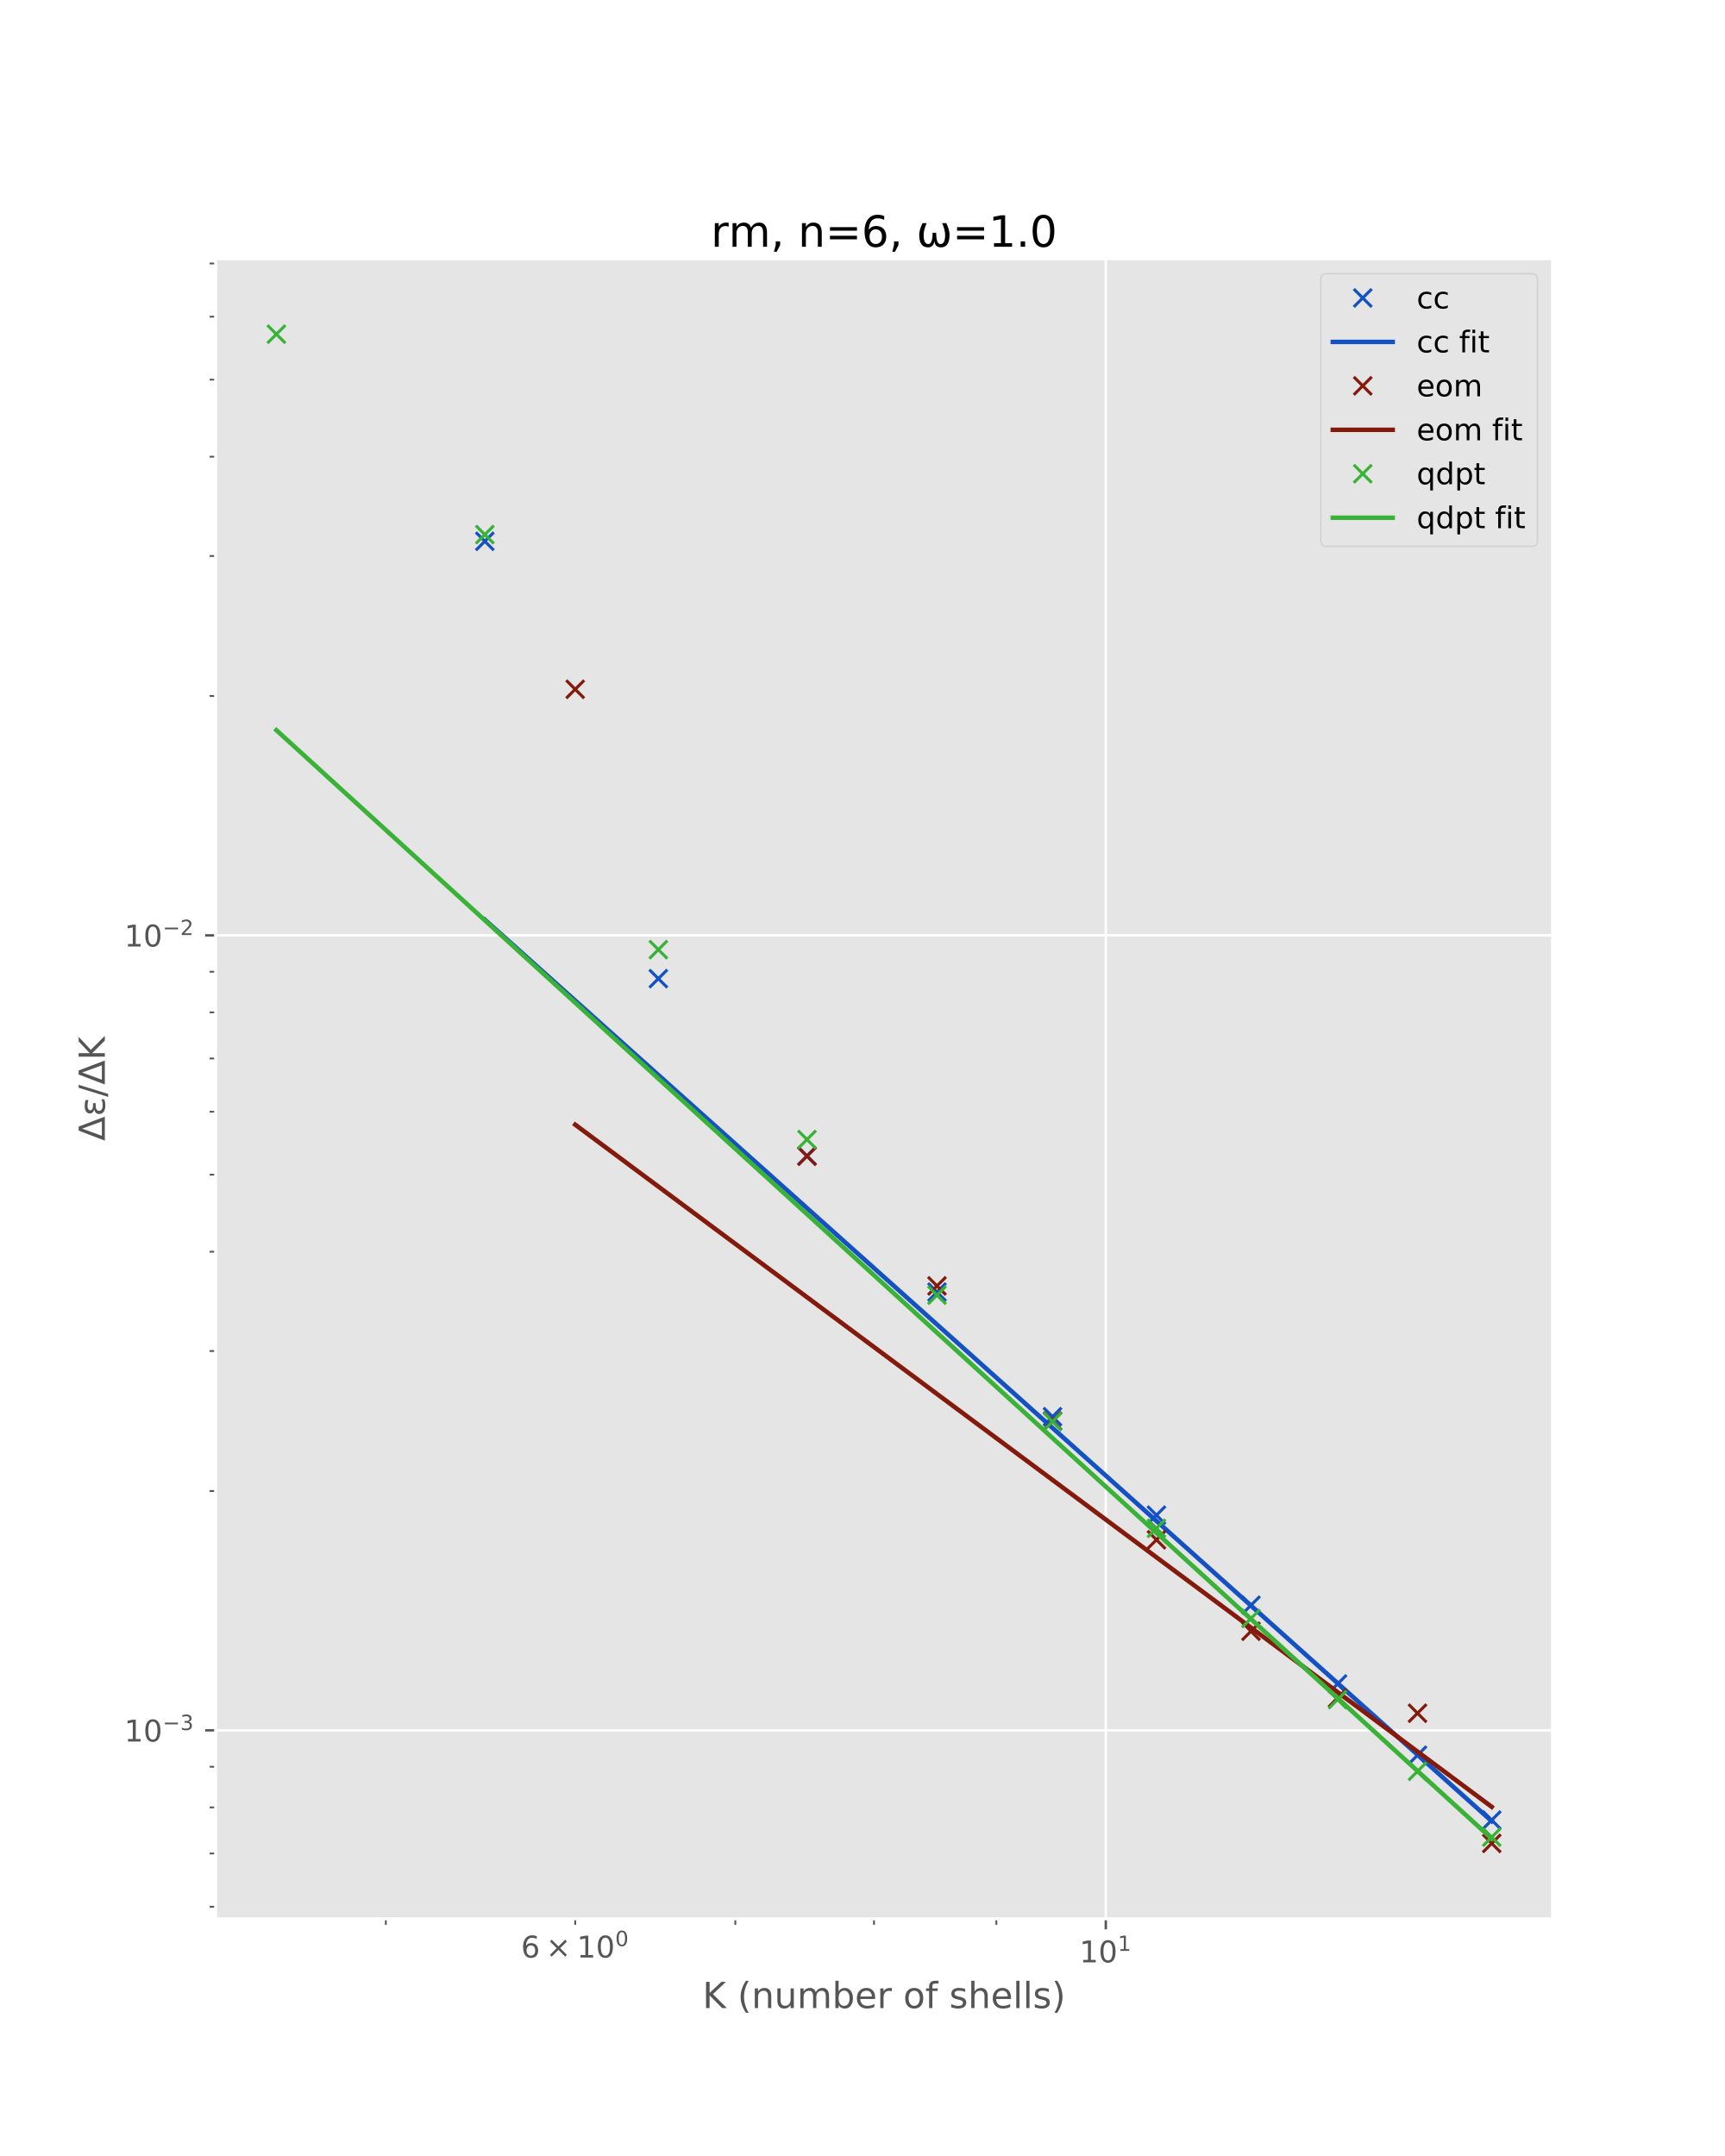
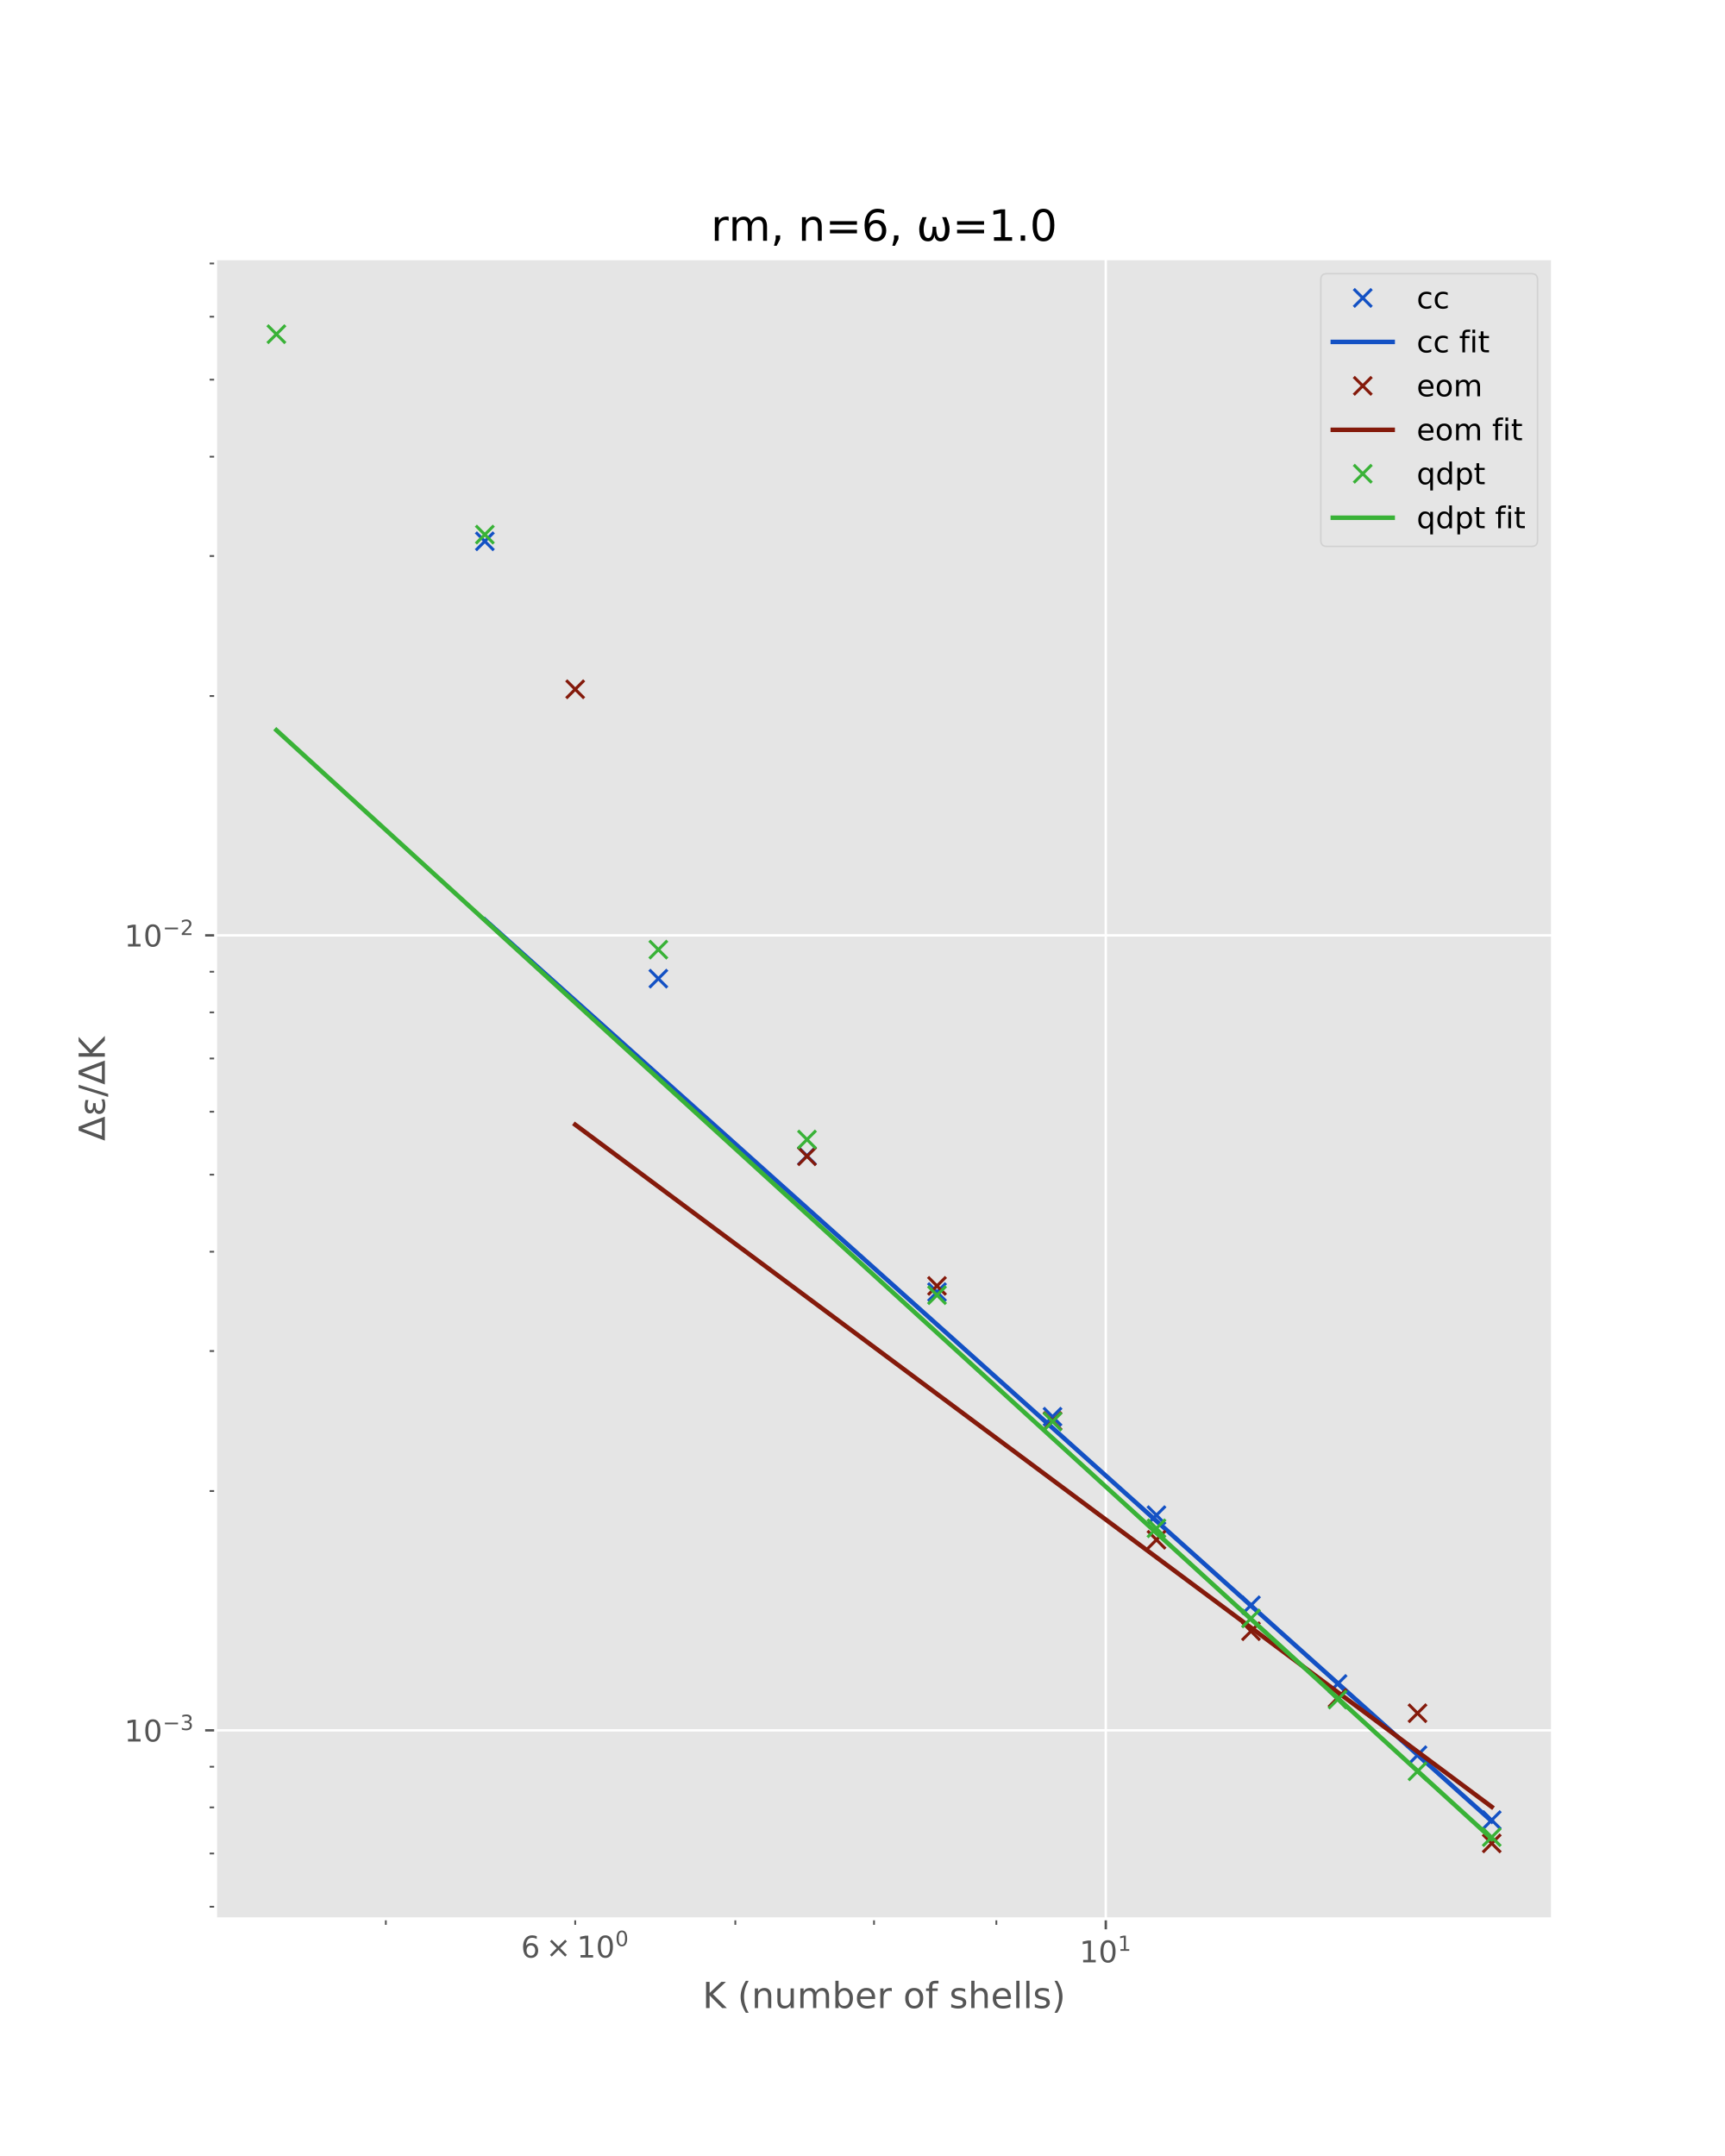
<svg xmlns="http://www.w3.org/2000/svg" xmlns:xlink="http://www.w3.org/1999/xlink" height="720pt" version="1.1" viewBox="0 0 576 720" width="576pt">
  <defs>
    <style type="text/css">
*{stroke-linecap:butt;stroke-linejoin:round;}
  </style>
  </defs>
  <g id="figure_1">
    <g id="patch_1">
      <path d="M 0 720  L 576 720  L 576 0  L 0 0  z " style="fill:#ffffff;" />
    </g>
    <g id="axes_1">
      <g id="patch_2">
        <path d="M 72 640.8  L 518.4 640.8  L 518.4 86.4  L 72 86.4  z " style="fill:#e5e5e5;" />
      </g>
      <g id="matplotlib.axis_1">
        <g id="xtick_1">
          <g id="line2d_1">
            <path clip-path="url(#pd8a5ce5524)" d="M 369.239 640.8  L 369.239 86.4  " style="fill:none;stroke:#ffffff;stroke-linecap:square;stroke-width:0.8;" />
          </g>
          <g id="line2d_2">
            <defs>
              <path d="M 0 0  L 0 3.5  " id="me62bcd8525" style="stroke:#555555;stroke-width:0.8;" />
            </defs>
            <g>
              <use style="fill:#555555;stroke:#555555;stroke-width:0.8;" x="369.239" xlink:href="#me62bcd8525" y="640.8" />
            </g>
          </g>
          <g id="text_1">
            <defs>
              <path d="M 12.406 8.297  L 28.516 8.297  L 28.516 63.922  L 10.984 60.406  L 10.984 69.391  L 28.422 72.906  L 38.281 72.906  L 38.281 8.297  L 54.391 8.297  L 54.391 0  L 12.406 0  z " id="DejaVuSans-31" />
              <path d="M 31.781 66.406  Q 24.172 66.406 20.328 58.906  Q 16.5 51.422 16.5 36.375  Q 16.5 21.391 20.328 13.891  Q 24.172 6.391 31.781 6.391  Q 39.453 6.391 43.281 13.891  Q 47.125 21.391 47.125 36.375  Q 47.125 51.422 43.281 58.906  Q 39.453 66.406 31.781 66.406  M 31.781 74.219  Q 44.047 74.219 50.516 64.516  Q 56.984 54.828 56.984 36.375  Q 56.984 17.969 50.516 8.266  Q 44.047 -1.422 31.781 -1.422  Q 19.531 -1.422 13.062 8.266  Q 6.594 17.969 6.594 36.375  Q 6.594 54.828 13.062 64.516  Q 19.531 74.219 31.781 74.219  " id="DejaVuSans-30" />
            </defs>
            <g style="fill:#555555;" transform="translate(360.4389 655.3984)scale(0.1 -0.1)">
              <use transform="translate(0 0.684375)" xlink:href="#DejaVuSans-31" />
              <use transform="translate(63.62305 0.684375)" xlink:href="#DejaVuSans-30" />
              <use transform="translate(128.2031 38.96563)scale(0.7)" xlink:href="#DejaVuSans-31" />
            </g>
          </g>
        </g>
        <g id="xtick_2">
          <g id="line2d_3">
            <defs>
              <path d="M 0 0  L 0 2  " id="m0e513c5755" style="stroke:#555555;stroke-width:0.6;" />
            </defs>
            <g>
              <use style="fill:#555555;stroke:#555555;stroke-width:0.6;" x="128.833" xlink:href="#m0e513c5755" y="640.8" />
            </g>
          </g>
        </g>
        <g id="xtick_3">
          <g id="line2d_4">
            <g>
              <use style="fill:#555555;stroke:#555555;stroke-width:0.6;" x="192.068" xlink:href="#m0e513c5755" y="640.8" />
            </g>
          </g>
          <g id="text_2">
            <defs>
              <path d="M 33.016 40.375  Q 26.375 40.375 22.484 35.828  Q 18.609 31.297 18.609 23.391  Q 18.609 15.531 22.484 10.953  Q 26.375 6.391 33.016 6.391  Q 39.656 6.391 43.531 10.953  Q 47.406 15.531 47.406 23.391  Q 47.406 31.297 43.531 35.828  Q 39.656 40.375 33.016 40.375  M 52.594 71.297  L 52.594 62.312  Q 48.875 64.062 45.094 64.984  Q 41.312 65.922 37.594 65.922  Q 27.828 65.922 22.672 59.328  Q 17.531 52.734 16.797 39.406  Q 19.672 43.656 24.016 45.922  Q 28.375 48.188 33.594 48.188  Q 44.578 48.188 50.953 41.516  Q 57.328 34.859 57.328 23.391  Q 57.328 12.156 50.688 5.359  Q 44.047 -1.422 33.016 -1.422  Q 20.359 -1.422 13.672 8.266  Q 6.984 17.969 6.984 36.375  Q 6.984 53.656 15.188 63.938  Q 23.391 74.219 37.203 74.219  Q 40.922 74.219 44.703 73.484  Q 48.484 72.75 52.594 71.297  " id="DejaVuSans-36" />
              <path d="M 70.125 53.719  L 47.797 31.297  L 70.125 8.984  L 64.312 3.078  L 41.891 25.484  L 19.484 3.078  L 13.719 8.984  L 35.984 31.297  L 13.719 53.719  L 19.484 59.625  L 41.891 37.203  L 64.312 59.625  z " id="DejaVuSans-d7" />
            </defs>
            <g style="fill:#555555;" transform="translate(173.9683 653.7984)scale(0.1 -0.1)">
              <use transform="translate(0 0.765625)" xlink:href="#DejaVuSans-36" />
              <use transform="translate(83.10547 0.765625)" xlink:href="#DejaVuSans-d7" />
              <use transform="translate(186.377 0.765625)" xlink:href="#DejaVuSans-31" />
              <use transform="translate(250 0.765625)" xlink:href="#DejaVuSans-30" />
              <use transform="translate(314.5801 39.04688)scale(0.7)" xlink:href="#DejaVuSans-30" />
            </g>
          </g>
        </g>
        <g id="xtick_4">
          <g id="line2d_5">
            <g>
              <use style="fill:#555555;stroke:#555555;stroke-width:0.6;" x="245.533" xlink:href="#m0e513c5755" y="640.8" />
            </g>
          </g>
        </g>
        <g id="xtick_5">
          <g id="line2d_6">
            <g>
              <use style="fill:#555555;stroke:#555555;stroke-width:0.6;" x="291.846" xlink:href="#m0e513c5755" y="640.8" />
            </g>
          </g>
        </g>
        <g id="xtick_6">
          <g id="line2d_7">
            <g>
              <use style="fill:#555555;stroke:#555555;stroke-width:0.6;" x="332.697" xlink:href="#m0e513c5755" y="640.8" />
            </g>
          </g>
        </g>
        <g id="text_3">
          <defs>
            <path d="M 9.812 72.906  L 19.672 72.906  L 19.672 42.094  L 52.391 72.906  L 65.094 72.906  L 28.906 38.922  L 67.672 0  L 54.688 0  L 19.672 35.109  L 19.672 0  L 9.812 0  z " id="DejaVuSans-4b" />
            <path id="DejaVuSans-20" />
            <path d="M 31 75.875  Q 24.469 64.656 21.281 53.656  Q 18.109 42.672 18.109 31.391  Q 18.109 20.125 21.312 9.062  Q 24.516 -2 31 -13.188  L 23.188 -13.188  Q 15.875 -1.703 12.234 9.375  Q 8.594 20.453 8.594 31.391  Q 8.594 42.281 12.203 53.312  Q 15.828 64.359 23.188 75.875  z " id="DejaVuSans-28" />
            <path d="M 54.891 33.016  L 54.891 0  L 45.906 0  L 45.906 32.719  Q 45.906 40.484 42.875 44.328  Q 39.844 48.188 33.797 48.188  Q 26.516 48.188 22.312 43.547  Q 18.109 38.922 18.109 30.906  L 18.109 0  L 9.078 0  L 9.078 54.688  L 18.109 54.688  L 18.109 46.188  Q 21.344 51.125 25.703 53.562  Q 30.078 56 35.797 56  Q 45.219 56 50.047 50.172  Q 54.891 44.344 54.891 33.016  " id="DejaVuSans-6e" />
            <path d="M 8.5 21.578  L 8.5 54.688  L 17.484 54.688  L 17.484 21.922  Q 17.484 14.156 20.5 10.266  Q 23.531 6.391 29.594 6.391  Q 36.859 6.391 41.078 11.031  Q 45.312 15.672 45.312 23.688  L 45.312 54.688  L 54.297 54.688  L 54.297 0  L 45.312 0  L 45.312 8.406  Q 42.047 3.422 37.719 1  Q 33.406 -1.422 27.688 -1.422  Q 18.266 -1.422 13.375 4.438  Q 8.5 10.297 8.5 21.578  M 31.109 56  z " id="DejaVuSans-75" />
            <path d="M 52 44.188  Q 55.375 50.25 60.062 53.125  Q 64.75 56 71.094 56  Q 79.641 56 84.281 50.016  Q 88.922 44.047 88.922 33.016  L 88.922 0  L 79.891 0  L 79.891 32.719  Q 79.891 40.578 77.094 44.375  Q 74.312 48.188 68.609 48.188  Q 61.625 48.188 57.562 43.547  Q 53.516 38.922 53.516 30.906  L 53.516 0  L 44.484 0  L 44.484 32.719  Q 44.484 40.625 41.703 44.406  Q 38.922 48.188 33.109 48.188  Q 26.219 48.188 22.156 43.531  Q 18.109 38.875 18.109 30.906  L 18.109 0  L 9.078 0  L 9.078 54.688  L 18.109 54.688  L 18.109 46.188  Q 21.188 51.219 25.484 53.609  Q 29.781 56 35.688 56  Q 41.656 56 45.828 52.969  Q 50 49.953 52 44.188  " id="DejaVuSans-6d" />
            <path d="M 48.688 27.297  Q 48.688 37.203 44.609 42.844  Q 40.531 48.484 33.406 48.484  Q 26.266 48.484 22.188 42.844  Q 18.109 37.203 18.109 27.297  Q 18.109 17.391 22.188 11.75  Q 26.266 6.109 33.406 6.109  Q 40.531 6.109 44.609 11.75  Q 48.688 17.391 48.688 27.297  M 18.109 46.391  Q 20.953 51.266 25.266 53.625  Q 29.594 56 35.594 56  Q 45.562 56 51.781 48.094  Q 58.016 40.188 58.016 27.297  Q 58.016 14.406 51.781 6.484  Q 45.562 -1.422 35.594 -1.422  Q 29.594 -1.422 25.266 0.953  Q 20.953 3.328 18.109 8.203  L 18.109 0  L 9.078 0  L 9.078 75.984  L 18.109 75.984  z " id="DejaVuSans-62" />
            <path d="M 56.203 29.594  L 56.203 25.203  L 14.891 25.203  Q 15.484 15.922 20.484 11.062  Q 25.484 6.203 34.422 6.203  Q 39.594 6.203 44.453 7.469  Q 49.312 8.734 54.109 11.281  L 54.109 2.781  Q 49.266 0.734 44.188 -0.344  Q 39.109 -1.422 33.891 -1.422  Q 20.797 -1.422 13.156 6.188  Q 5.516 13.812 5.516 26.812  Q 5.516 40.234 12.766 48.109  Q 20.016 56 32.328 56  Q 43.359 56 49.781 48.891  Q 56.203 41.797 56.203 29.594  M 47.219 32.234  Q 47.125 39.594 43.094 43.984  Q 39.062 48.391 32.422 48.391  Q 24.906 48.391 20.391 44.141  Q 15.875 39.891 15.188 32.172  z " id="DejaVuSans-65" />
            <path d="M 41.109 46.297  Q 39.594 47.172 37.812 47.578  Q 36.031 48 33.891 48  Q 26.266 48 22.188 43.047  Q 18.109 38.094 18.109 28.812  L 18.109 0  L 9.078 0  L 9.078 54.688  L 18.109 54.688  L 18.109 46.188  Q 20.953 51.172 25.484 53.578  Q 30.031 56 36.531 56  Q 37.453 56 38.578 55.875  Q 39.703 55.766 41.062 55.516  z " id="DejaVuSans-72" />
            <path d="M 30.609 48.391  Q 23.391 48.391 19.188 42.75  Q 14.984 37.109 14.984 27.297  Q 14.984 17.484 19.156 11.844  Q 23.344 6.203 30.609 6.203  Q 37.797 6.203 41.984 11.859  Q 46.188 17.531 46.188 27.297  Q 46.188 37.016 41.984 42.703  Q 37.797 48.391 30.609 48.391  M 30.609 56  Q 42.328 56 49.016 48.375  Q 55.719 40.766 55.719 27.297  Q 55.719 13.875 49.016 6.219  Q 42.328 -1.422 30.609 -1.422  Q 18.844 -1.422 12.172 6.219  Q 5.516 13.875 5.516 27.297  Q 5.516 40.766 12.172 48.375  Q 18.844 56 30.609 56  " id="DejaVuSans-6f" />
            <path d="M 37.109 75.984  L 37.109 68.5  L 28.516 68.5  Q 23.688 68.5 21.797 66.547  Q 19.922 64.594 19.922 59.516  L 19.922 54.688  L 34.719 54.688  L 34.719 47.703  L 19.922 47.703  L 19.922 0  L 10.891 0  L 10.891 47.703  L 2.297 47.703  L 2.297 54.688  L 10.891 54.688  L 10.891 58.5  Q 10.891 67.625 15.141 71.797  Q 19.391 75.984 28.609 75.984  z " id="DejaVuSans-66" />
            <path d="M 44.281 53.078  L 44.281 44.578  Q 40.484 46.531 36.375 47.5  Q 32.281 48.484 27.875 48.484  Q 21.188 48.484 17.844 46.438  Q 14.5 44.391 14.5 40.281  Q 14.5 37.156 16.891 35.375  Q 19.281 33.594 26.516 31.984  L 29.594 31.297  Q 39.156 29.25 43.188 25.516  Q 47.219 21.781 47.219 15.094  Q 47.219 7.469 41.188 3.016  Q 35.156 -1.422 24.609 -1.422  Q 20.219 -1.422 15.453 -0.562  Q 10.688 0.297 5.422 2  L 5.422 11.281  Q 10.406 8.688 15.234 7.391  Q 20.062 6.109 24.812 6.109  Q 31.156 6.109 34.562 8.281  Q 37.984 10.453 37.984 14.406  Q 37.984 18.062 35.516 20.016  Q 33.062 21.969 24.703 23.781  L 21.578 24.516  Q 13.234 26.266 9.516 29.906  Q 5.812 33.547 5.812 39.891  Q 5.812 47.609 11.281 51.797  Q 16.75 56 26.812 56  Q 31.781 56 36.172 55.266  Q 40.578 54.547 44.281 53.078  " id="DejaVuSans-73" />
            <path d="M 54.891 33.016  L 54.891 0  L 45.906 0  L 45.906 32.719  Q 45.906 40.484 42.875 44.328  Q 39.844 48.188 33.797 48.188  Q 26.516 48.188 22.312 43.547  Q 18.109 38.922 18.109 30.906  L 18.109 0  L 9.078 0  L 9.078 75.984  L 18.109 75.984  L 18.109 46.188  Q 21.344 51.125 25.703 53.562  Q 30.078 56 35.797 56  Q 45.219 56 50.047 50.172  Q 54.891 44.344 54.891 33.016  " id="DejaVuSans-68" />
            <path d="M 9.422 75.984  L 18.406 75.984  L 18.406 0  L 9.422 0  z " id="DejaVuSans-6c" />
            <path d="M 8.016 75.875  L 15.828 75.875  Q 23.141 64.359 26.781 53.312  Q 30.422 42.281 30.422 31.391  Q 30.422 20.453 26.781 9.375  Q 23.141 -1.703 15.828 -13.188  L 8.016 -13.188  Q 14.5 -2 17.703 9.062  Q 20.906 20.125 20.906 31.391  Q 20.906 42.672 17.703 53.656  Q 14.5 64.656 8.016 75.875  " id="DejaVuSans-29" />
          </defs>
          <g style="fill:#555555;" transform="translate(234.5831 670.5963)scale(0.12 -0.12)">
            <use xlink:href="#DejaVuSans-4b" />
            <use x="65.576" xlink:href="#DejaVuSans-20" />
            <use x="97.363" xlink:href="#DejaVuSans-28" />
            <use x="136.377" xlink:href="#DejaVuSans-6e" />
            <use x="199.756" xlink:href="#DejaVuSans-75" />
            <use x="263.135" xlink:href="#DejaVuSans-6d" />
            <use x="360.547" xlink:href="#DejaVuSans-62" />
            <use x="424.023" xlink:href="#DejaVuSans-65" />
            <use x="485.547" xlink:href="#DejaVuSans-72" />
            <use x="526.66" xlink:href="#DejaVuSans-20" />
            <use x="558.447" xlink:href="#DejaVuSans-6f" />
            <use x="619.629" xlink:href="#DejaVuSans-66" />
            <use x="654.834" xlink:href="#DejaVuSans-20" />
            <use x="686.621" xlink:href="#DejaVuSans-73" />
            <use x="738.721" xlink:href="#DejaVuSans-68" />
            <use x="802.1" xlink:href="#DejaVuSans-65" />
            <use x="863.623" xlink:href="#DejaVuSans-6c" />
            <use x="891.406" xlink:href="#DejaVuSans-6c" />
            <use x="919.189" xlink:href="#DejaVuSans-73" />
            <use x="971.289" xlink:href="#DejaVuSans-29" />
          </g>
        </g>
      </g>
      <g id="matplotlib.axis_2">
        <g id="ytick_1">
          <g id="line2d_8">
            <path clip-path="url(#pd8a5ce5524)" d="M 72 577.855  L 518.4 577.855  " style="fill:none;stroke:#ffffff;stroke-linecap:square;stroke-width:0.8;" />
          </g>
          <g id="line2d_9">
            <defs>
              <path d="M 0 0  L -3.5 0  " id="m0dbd7f223a" style="stroke:#555555;stroke-width:0.8;" />
            </defs>
            <g>
              <use style="fill:#555555;stroke:#555555;stroke-width:0.8;" x="72" xlink:href="#m0dbd7f223a" y="577.855" />
            </g>
          </g>
          <g id="text_4">
            <defs>
              <path d="M 10.594 35.5  L 73.188 35.5  L 73.188 27.203  L 10.594 27.203  z " id="DejaVuSans-2212" />
              <path d="M 40.578 39.312  Q 47.656 37.797 51.625 33  Q 55.609 28.219 55.609 21.188  Q 55.609 10.406 48.188 4.484  Q 40.766 -1.422 27.094 -1.422  Q 22.516 -1.422 17.656 -0.516  Q 12.797 0.391 7.625 2.203  L 7.625 11.719  Q 11.719 9.328 16.594 8.109  Q 21.484 6.891 26.812 6.891  Q 36.078 6.891 40.938 10.547  Q 45.797 14.203 45.797 21.188  Q 45.797 27.641 41.281 31.266  Q 36.766 34.906 28.719 34.906  L 20.219 34.906  L 20.219 43.016  L 29.109 43.016  Q 36.375 43.016 40.234 45.922  Q 44.094 48.828 44.094 54.297  Q 44.094 59.906 40.109 62.906  Q 36.141 65.922 28.719 65.922  Q 24.656 65.922 20.016 65.031  Q 15.375 64.156 9.812 62.312  L 9.812 71.094  Q 15.438 72.656 20.344 73.438  Q 25.25 74.219 29.594 74.219  Q 40.828 74.219 47.359 69.109  Q 53.906 64.016 53.906 55.328  Q 53.906 49.266 50.438 45.094  Q 46.969 40.922 40.578 39.312  " id="DejaVuSans-33" />
            </defs>
            <g style="fill:#555555;" transform="translate(41.5 581.6541)scale(0.1 -0.1)">
              <use transform="translate(0 0.765625)" xlink:href="#DejaVuSans-31" />
              <use transform="translate(63.62305 0.765625)" xlink:href="#DejaVuSans-30" />
              <use transform="translate(128.2031 39.04688)scale(0.7)" xlink:href="#DejaVuSans-2212" />
              <use transform="translate(186.8555 39.04688)scale(0.7)" xlink:href="#DejaVuSans-33" />
            </g>
          </g>
        </g>
        <g id="ytick_2">
          <g id="line2d_10">
            <path clip-path="url(#pd8a5ce5524)" d="M 72 312.359  L 518.4 312.359  " style="fill:none;stroke:#ffffff;stroke-linecap:square;stroke-width:0.8;" />
          </g>
          <g id="line2d_11">
            <g>
              <use style="fill:#555555;stroke:#555555;stroke-width:0.8;" x="72" xlink:href="#m0dbd7f223a" y="312.359" />
            </g>
          </g>
          <g id="text_5">
            <defs>
              <path d="M 19.188 8.297  L 53.609 8.297  L 53.609 0  L 7.328 0  L 7.328 8.297  Q 12.938 14.109 22.625 23.891  Q 32.328 33.688 34.812 36.531  Q 39.547 41.844 41.422 45.531  Q 43.312 49.219 43.312 52.781  Q 43.312 58.594 39.234 62.25  Q 35.156 65.922 28.609 65.922  Q 23.969 65.922 18.812 64.312  Q 13.672 62.703 7.812 59.422  L 7.812 69.391  Q 13.766 71.781 18.938 73  Q 24.125 74.219 28.422 74.219  Q 39.75 74.219 46.484 68.547  Q 53.219 62.891 53.219 53.422  Q 53.219 48.922 51.531 44.891  Q 49.859 40.875 45.406 35.406  Q 44.188 33.984 37.641 27.219  Q 31.109 20.453 19.188 8.297  " id="DejaVuSans-32" />
            </defs>
            <g style="fill:#555555;" transform="translate(41.5 316.1578)scale(0.1 -0.1)">
              <use transform="translate(0 0.765625)" xlink:href="#DejaVuSans-31" />
              <use transform="translate(63.62305 0.765625)" xlink:href="#DejaVuSans-30" />
              <use transform="translate(128.2031 39.04688)scale(0.7)" xlink:href="#DejaVuSans-2212" />
              <use transform="translate(186.8555 39.04688)scale(0.7)" xlink:href="#DejaVuSans-32" />
            </g>
          </g>
        </g>
        <g id="ytick_3">
          <g id="line2d_12">
            <defs>
              <path d="M 0 0  L -2 0  " id="me9bac415fe" style="stroke:#555555;stroke-width:0.6;" />
            </defs>
            <g>
              <use style="fill:#555555;stroke:#555555;stroke-width:0.6;" x="72" xlink:href="#me9bac415fe" y="636.755" />
            </g>
          </g>
        </g>
        <g id="ytick_4">
          <g id="line2d_13">
            <g>
              <use style="fill:#555555;stroke:#555555;stroke-width:0.6;" x="72" xlink:href="#me9bac415fe" y="618.981" />
            </g>
          </g>
        </g>
        <g id="ytick_5">
          <g id="line2d_14">
            <g>
              <use style="fill:#555555;stroke:#555555;stroke-width:0.6;" x="72" xlink:href="#me9bac415fe" y="603.584" />
            </g>
          </g>
        </g>
        <g id="ytick_6">
          <g id="line2d_15">
            <g>
              <use style="fill:#555555;stroke:#555555;stroke-width:0.6;" x="72" xlink:href="#me9bac415fe" y="590.003" />
            </g>
          </g>
        </g>
        <g id="ytick_7">
          <g id="line2d_16">
            <g>
              <use style="fill:#555555;stroke:#555555;stroke-width:0.6;" x="72" xlink:href="#me9bac415fe" y="497.932" />
            </g>
          </g>
        </g>
        <g id="ytick_8">
          <g id="line2d_17">
            <g>
              <use style="fill:#555555;stroke:#555555;stroke-width:0.6;" x="72" xlink:href="#me9bac415fe" y="451.181" />
            </g>
          </g>
        </g>
        <g id="ytick_9">
          <g id="line2d_18">
            <g>
              <use style="fill:#555555;stroke:#555555;stroke-width:0.6;" x="72" xlink:href="#me9bac415fe" y="418.01" />
            </g>
          </g>
        </g>
        <g id="ytick_10">
          <g id="line2d_19">
            <g>
              <use style="fill:#555555;stroke:#555555;stroke-width:0.6;" x="72" xlink:href="#me9bac415fe" y="392.281" />
            </g>
          </g>
        </g>
        <g id="ytick_11">
          <g id="line2d_20">
            <g>
              <use style="fill:#555555;stroke:#555555;stroke-width:0.6;" x="72" xlink:href="#me9bac415fe" y="371.259" />
            </g>
          </g>
        </g>
        <g id="ytick_12">
          <g id="line2d_21">
            <g>
              <use style="fill:#555555;stroke:#555555;stroke-width:0.6;" x="72" xlink:href="#me9bac415fe" y="353.484" />
            </g>
          </g>
        </g>
        <g id="ytick_13">
          <g id="line2d_22">
            <g>
              <use style="fill:#555555;stroke:#555555;stroke-width:0.6;" x="72" xlink:href="#me9bac415fe" y="338.088" />
            </g>
          </g>
        </g>
        <g id="ytick_14">
          <g id="line2d_23">
            <g>
              <use style="fill:#555555;stroke:#555555;stroke-width:0.6;" x="72" xlink:href="#me9bac415fe" y="324.507" />
            </g>
          </g>
        </g>
        <g id="ytick_15">
          <g id="line2d_24">
            <g>
              <use style="fill:#555555;stroke:#555555;stroke-width:0.6;" x="72" xlink:href="#me9bac415fe" y="232.436" />
            </g>
          </g>
        </g>
        <g id="ytick_16">
          <g id="line2d_25">
            <g>
              <use style="fill:#555555;stroke:#555555;stroke-width:0.6;" x="72" xlink:href="#me9bac415fe" y="185.685" />
            </g>
          </g>
        </g>
        <g id="ytick_17">
          <g id="line2d_26">
            <g>
              <use style="fill:#555555;stroke:#555555;stroke-width:0.6;" x="72" xlink:href="#me9bac415fe" y="152.514" />
            </g>
          </g>
        </g>
        <g id="ytick_18">
          <g id="line2d_27">
            <g>
              <use style="fill:#555555;stroke:#555555;stroke-width:0.6;" x="72" xlink:href="#me9bac415fe" y="126.785" />
            </g>
          </g>
        </g>
        <g id="ytick_19">
          <g id="line2d_28">
            <g>
              <use style="fill:#555555;stroke:#555555;stroke-width:0.6;" x="72" xlink:href="#me9bac415fe" y="105.762" />
            </g>
          </g>
        </g>
        <g id="ytick_20">
          <g id="line2d_29">
            <g>
              <use style="fill:#555555;stroke:#555555;stroke-width:0.6;" x="72" xlink:href="#me9bac415fe" y="87.988" />
            </g>
          </g>
        </g>
        <g id="text_6">
          <defs>
            <path d="M 34.188 63.188  L 14.156 8.203  L 54.25 8.203  z M 0.781 0  L 28.609 72.906  L 39.797 72.906  L 67.578 0  z " id="DejaVuSans-394" />
            <path d="M 19.281 29.5  Q 13.812 30.672 10.891 33.844  Q 7.953 36.969 7.953 41.5  Q 7.953 48.391 13.531 52.25  Q 19.047 56.062 28.609 56.062  Q 32.328 56.062 36.469 55.469  Q 40.625 54.891 45.406 53.719  L 45.406 45.562  Q 40.672 46.969 36.766 47.609  Q 32.812 48.25 29.344 48.25  Q 23.531 48.25 20.172 46  Q 16.75 43.75 16.75 40.625  Q 16.75 37.203 20.062 35.016  Q 23.344 32.859 29 32.859  L 36.578 32.859  L 36.578 25.438  L 29.344 25.438  Q 22.656 25.438 19.141 22.953  Q 15.328 20.219 15.328 15.922  Q 15.328 11.531 19.438 8.797  Q 23.578 6.062 30.953 6.062  Q 35.5 6.062 39.656 6.938  Q 43.797 7.859 47.266 9.672  L 47.266 1.312  Q 42.875 -0.047 38.766 -0.734  Q 34.625 -1.422 30.719 -1.422  Q 19.094 -1.422 12.797 3.031  Q 6.5 7.469 6.5 15.922  Q 6.5 21.188 9.859 24.75  Q 13.234 28.328 19.281 29.5  " id="DejaVuSans-3b5" />
            <path d="M 25.391 72.906  L 33.688 72.906  L 8.297 -9.281  L 0 -9.281  z " id="DejaVuSans-2f" />
          </defs>
          <g style="fill:#555555;" transform="translate(35.00438 381.0075)rotate(-90)scale(0.12 -0.12)">
            <use xlink:href="#DejaVuSans-394" />
            <use x="68.408" xlink:href="#DejaVuSans-3b5" />
            <use x="122.461" xlink:href="#DejaVuSans-2f" />
            <use x="156.152" xlink:href="#DejaVuSans-394" />
            <use x="224.561" xlink:href="#DejaVuSans-4b" />
          </g>
        </g>
      </g>
      <g id="line2d_30">
        <defs>
          <path d="M -3 3  L 3 -3  M -3 -3  L 3 3  " id="mb91013c188" style="stroke:#1351c4;" />
        </defs>
        <g clip-path="url(#pd8a5ce5524)">
          <use style="fill:#1351c4;stroke:#1351c4;" x="161.89" xlink:href="#mb91013c188" y="180.762" />
          <use style="fill:#1351c4;stroke:#1351c4;" x="219.83" xlink:href="#mb91013c188" y="326.819" />
          <use style="fill:#1351c4;stroke:#1351c4;" x="269.462" xlink:href="#mb91013c188" y="385.978" />
          <use style="fill:#1351c4;stroke:#1351c4;" x="312.872" xlink:href="#mb91013c188" y="431.491" />
          <use style="fill:#1351c4;stroke:#1351c4;" x="351.449" xlink:href="#mb91013c188" y="473.109" />
          <use style="fill:#1351c4;stroke:#1351c4;" x="386.161" xlink:href="#mb91013c188" y="505.989" />
          <use style="fill:#1351c4;stroke:#1351c4;" x="417.713" xlink:href="#mb91013c188" y="536.072" />
          <use style="fill:#1351c4;stroke:#1351c4;" x="446.632" xlink:href="#mb91013c188" y="562.362" />
          <use style="fill:#1351c4;stroke:#1351c4;" x="473.325" xlink:href="#mb91013c188" y="586.15" />
          <use style="fill:#1351c4;stroke:#1351c4;" x="498.109" xlink:href="#mb91013c188" y="607.827" />
        </g>
      </g>
      <g id="line2d_31">
        <path clip-path="url(#pd8a5ce5524)" d="M 161.89 307.119  L 219.83 359.002  L 269.462 403.446  L 312.872 442.319  L 351.449 476.863  L 386.161 507.946  L 417.713 536.2  L 446.632 562.096  L 473.325 585.999  L 498.109 608.192  " style="fill:none;stroke:#1351c4;stroke-linecap:square;stroke-width:1.5;" />
      </g>
      <g id="line2d_32">
        <defs>
          <path d="M -3 3  L 3 -3  M -3 -3  L 3 3  " id="mf4d0b1335c" style="stroke:#841a0b;" />
        </defs>
        <g clip-path="url(#pd8a5ce5524)">
          <use style="fill:#841a0b;stroke:#841a0b;" x="192.068" xlink:href="#mf4d0b1335c" y="230.185" />
          <use style="fill:#841a0b;stroke:#841a0b;" x="269.462" xlink:href="#mf4d0b1335c" y="386.136" />
          <use style="fill:#841a0b;stroke:#841a0b;" x="312.872" xlink:href="#mf4d0b1335c" y="429.428" />
          <use style="fill:#841a0b;stroke:#841a0b;" x="351.449" xlink:href="#mf4d0b1335c" y="474.527" />
          <use style="fill:#841a0b;stroke:#841a0b;" x="386.161" xlink:href="#mf4d0b1335c" y="514.214" />
          <use style="fill:#841a0b;stroke:#841a0b;" x="417.713" xlink:href="#mf4d0b1335c" y="544.752" />
          <use style="fill:#841a0b;stroke:#841a0b;" x="446.632" xlink:href="#mf4d0b1335c" y="567.028" />
          <use style="fill:#841a0b;stroke:#841a0b;" x="473.325" xlink:href="#mf4d0b1335c" y="572.129" />
          <use style="fill:#841a0b;stroke:#841a0b;" x="498.109" xlink:href="#mf4d0b1335c" y="615.6" />
        </g>
      </g>
      <g id="line2d_33">
        <path clip-path="url(#pd8a5ce5524)" d="M 192.068 375.588  L 269.462 433.199  L 312.872 465.513  L 351.449 494.23  L 386.161 520.069  L 417.713 543.556  L 446.632 565.084  L 473.325 584.954  L 498.109 603.403  " style="fill:none;stroke:#841a0b;stroke-linecap:square;stroke-width:1.5;" />
      </g>
      <g id="line2d_34">
        <defs>
          <path d="M -3 3  L 3 -3  M -3 -3  L 3 3  " id="mdb8e65e694" style="stroke:#39b237;" />
        </defs>
        <g clip-path="url(#pd8a5ce5524)">
          <use style="fill:#39b237;stroke:#39b237;" x="92.291" xlink:href="#mdb8e65e694" y="111.6" />
          <use style="fill:#39b237;stroke:#39b237;" x="161.89" xlink:href="#mdb8e65e694" y="178.525" />
          <use style="fill:#39b237;stroke:#39b237;" x="219.83" xlink:href="#mdb8e65e694" y="317.129" />
          <use style="fill:#39b237;stroke:#39b237;" x="269.462" xlink:href="#mdb8e65e694" y="380.545" />
          <use style="fill:#39b237;stroke:#39b237;" x="312.872" xlink:href="#mdb8e65e694" y="432.52" />
          <use style="fill:#39b237;stroke:#39b237;" x="351.449" xlink:href="#mdb8e65e694" y="474.735" />
          <use style="fill:#39b237;stroke:#39b237;" x="386.161" xlink:href="#mdb8e65e694" y="510.384" />
          <use style="fill:#39b237;stroke:#39b237;" x="417.713" xlink:href="#mdb8e65e694" y="540.48" />
          <use style="fill:#39b237;stroke:#39b237;" x="446.632" xlink:href="#mdb8e65e694" y="567.573" />
          <use style="fill:#39b237;stroke:#39b237;" x="473.325" xlink:href="#mdb8e65e694" y="591.537" />
          <use style="fill:#39b237;stroke:#39b237;" x="498.109" xlink:href="#mdb8e65e694" y="613.515" />
        </g>
      </g>
      <g id="line2d_35">
        <path clip-path="url(#pd8a5ce5524)" d="M 92.291 243.843  L 161.89 307.332  L 219.83 360.185  L 269.462 405.459  L 312.872 445.059  L 351.449 480.248  L 369.239 496.477  L 386.161 511.913  L 417.713 540.695  L 446.632 567.075  L 473.325 591.425  L 498.109 614.033  " style="fill:none;stroke:#39b237;stroke-linecap:square;stroke-width:1.5;" />
      </g>
      <g id="patch_3">
        <path d="M 72 640.8  L 72 86.4  " style="fill:none;stroke:#ffffff;stroke-linecap:square;stroke-linejoin:miter;" />
      </g>
      <g id="patch_4">
        <path d="M 518.4 640.8  L 518.4 86.4  " style="fill:none;stroke:#ffffff;stroke-linecap:square;stroke-linejoin:miter;" />
      </g>
      <g id="patch_5">
        <path d="M 72 640.8  L 518.4 640.8  " style="fill:none;stroke:#ffffff;stroke-linecap:square;stroke-linejoin:miter;" />
      </g>
      <g id="patch_6">
        <path d="M 72 86.4  L 518.4 86.4  " style="fill:none;stroke:#ffffff;stroke-linecap:square;stroke-linejoin:miter;" />
      </g>
      <g id="text_7">
        <defs>
          <path d="M 11.719 12.406  L 22.016 12.406  L 22.016 4  L 14.016 -11.625  L 7.719 -11.625  L 11.719 4  z " id="DejaVuSans-2c" />
          <path d="M 10.594 45.406  L 73.188 45.406  L 73.188 37.203  L 10.594 37.203  z M 10.594 25.484  L 73.188 25.484  L 73.188 17.188  L 10.594 17.188  z " id="DejaVuSans-3d" />
          <path d="M 26.859 -1.422  Q 6.594 -1.422 6.594 27.594  Q 6.594 39.062 14.156 54.688  L 23.828 54.688  Q 16.844 39.062 16.844 27.344  Q 16.844 6.203 27.688 6.203  Q 37.594 6.203 37.594 32.469  L 45.906 32.469  Q 45.906 6.203 55.812 6.203  Q 66.656 6.203 66.656 27.344  Q 66.656 39.062 59.672 54.688  L 69.344 54.688  Q 76.906 39.062 76.906 27.594  Q 76.906 -1.422 56.641 -1.422  Q 43.359 -1.422 41.75 13.188  Q 39.75 -1.422 26.859 -1.422  " id="DejaVuSans-3c9" />
          <path d="M 10.688 12.406  L 21 12.406  L 21 0  L 10.688 0  z " id="DejaVuSans-2e" />
        </defs>
-         <g transform="translate(237.3851 82.4)scale(0.144 -0.144)">
+         <g transform="translate(237.3851 80.4)scale(0.144 -0.144)">
          <use xlink:href="#DejaVuSans-72" />
          <use x="41.098" xlink:href="#DejaVuSans-6d" />
          <use x="138.51" xlink:href="#DejaVuSans-2c" />
          <use x="170.297" xlink:href="#DejaVuSans-20" />
          <use x="202.084" xlink:href="#DejaVuSans-6e" />
          <use x="265.463" xlink:href="#DejaVuSans-3d" />
          <use x="349.252" xlink:href="#DejaVuSans-36" />
          <use x="412.875" xlink:href="#DejaVuSans-2c" />
          <use x="444.662" xlink:href="#DejaVuSans-20" />
          <use x="476.449" xlink:href="#DejaVuSans-3c9" />
          <use x="560.189" xlink:href="#DejaVuSans-3d" />
          <use x="643.979" xlink:href="#DejaVuSans-31" />
          <use x="707.602" xlink:href="#DejaVuSans-2e" />
          <use x="739.389" xlink:href="#DejaVuSans-30" />
        </g>
      </g>
      <g id="legend_1">
        <g id="patch_7">
          <path d="M 443.038 182.469  L 511.4 182.469  Q 513.4 182.469 513.4 180.469  L 513.4 93.4  Q 513.4 91.4 511.4 91.4  L 443.038 91.4  Q 441.038 91.4 441.038 93.4  L 441.038 180.469  Q 441.038 182.469 443.038 182.469  z " style="fill:#e5e5e5;opacity:0.8;stroke:#cccccc;stroke-linejoin:miter;stroke-width:0.5;" />
        </g>
        <g id="line2d_36" />
        <g id="line2d_37">
          <g>
            <use style="fill:#1351c4;stroke:#1351c4;" x="455.038" xlink:href="#mb91013c188" y="99.498" />
          </g>
        </g>
        <g id="text_8">
          <defs>
            <path d="M 48.781 52.594  L 48.781 44.188  Q 44.969 46.297 41.141 47.344  Q 37.312 48.391 33.406 48.391  Q 24.656 48.391 19.812 42.844  Q 14.984 37.312 14.984 27.297  Q 14.984 17.281 19.812 11.734  Q 24.656 6.203 33.406 6.203  Q 37.312 6.203 41.141 7.25  Q 44.969 8.297 48.781 10.406  L 48.781 2.094  Q 45.016 0.344 40.984 -0.531  Q 36.969 -1.422 32.422 -1.422  Q 20.062 -1.422 12.781 6.344  Q 5.516 14.109 5.516 27.297  Q 5.516 40.672 12.859 48.328  Q 20.219 56 33.016 56  Q 37.156 56 41.109 55.141  Q 45.062 54.297 48.781 52.594  " id="DejaVuSans-63" />
          </defs>
          <g transform="translate(473.0375 102.9984)scale(0.1 -0.1)">
            <use xlink:href="#DejaVuSans-63" />
            <use x="54.98" xlink:href="#DejaVuSans-63" />
          </g>
        </g>
        <g id="line2d_38">
          <path d="M 445.038 114.177  L 465.038 114.177  " style="fill:none;stroke:#1351c4;stroke-linecap:square;stroke-width:1.5;" />
        </g>
        <g id="line2d_39" />
        <g id="text_9">
          <defs>
            <path d="M 9.422 54.688  L 18.406 54.688  L 18.406 0  L 9.422 0  z M 9.422 75.984  L 18.406 75.984  L 18.406 64.594  L 9.422 64.594  z " id="DejaVuSans-69" />
            <path d="M 18.312 70.219  L 18.312 54.688  L 36.812 54.688  L 36.812 47.703  L 18.312 47.703  L 18.312 18.016  Q 18.312 11.328 20.141 9.422  Q 21.969 7.516 27.594 7.516  L 36.812 7.516  L 36.812 0  L 27.594 0  Q 17.188 0 13.234 3.875  Q 9.281 7.766 9.281 18.016  L 9.281 47.703  L 2.688 47.703  L 2.688 54.688  L 9.281 54.688  L 9.281 70.219  z " id="DejaVuSans-74" />
          </defs>
          <g transform="translate(473.0375 117.6766)scale(0.1 -0.1)">
            <use xlink:href="#DejaVuSans-63" />
            <use x="54.98" xlink:href="#DejaVuSans-63" />
            <use x="109.961" xlink:href="#DejaVuSans-20" />
            <use x="141.748" xlink:href="#DejaVuSans-66" />
            <use x="176.953" xlink:href="#DejaVuSans-69" />
            <use x="204.736" xlink:href="#DejaVuSans-74" />
          </g>
        </g>
        <g id="line2d_40" />
        <g id="line2d_41">
          <g>
            <use style="fill:#841a0b;stroke:#841a0b;" x="455.038" xlink:href="#mf4d0b1335c" y="128.855" />
          </g>
        </g>
        <g id="text_10">
          <g transform="translate(473.0375 132.3547)scale(0.1 -0.1)">
            <use xlink:href="#DejaVuSans-65" />
            <use x="61.523" xlink:href="#DejaVuSans-6f" />
            <use x="122.705" xlink:href="#DejaVuSans-6d" />
          </g>
        </g>
        <g id="line2d_42">
          <path d="M 445.038 143.533  L 465.038 143.533  " style="fill:none;stroke:#841a0b;stroke-linecap:square;stroke-width:1.5;" />
        </g>
        <g id="line2d_43" />
        <g id="text_11">
          <g transform="translate(473.0375 147.0328)scale(0.1 -0.1)">
            <use xlink:href="#DejaVuSans-65" />
            <use x="61.523" xlink:href="#DejaVuSans-6f" />
            <use x="122.705" xlink:href="#DejaVuSans-6d" />
            <use x="220.117" xlink:href="#DejaVuSans-20" />
            <use x="251.904" xlink:href="#DejaVuSans-66" />
            <use x="287.109" xlink:href="#DejaVuSans-69" />
            <use x="314.893" xlink:href="#DejaVuSans-74" />
          </g>
        </g>
        <g id="line2d_44" />
        <g id="line2d_45">
          <g>
            <use style="fill:#39b237;stroke:#39b237;" x="455.038" xlink:href="#mdb8e65e694" y="158.211" />
          </g>
        </g>
        <g id="text_12">
          <defs>
            <path d="M 14.797 27.297  Q 14.797 17.391 18.875 11.75  Q 22.953 6.109 30.078 6.109  Q 37.203 6.109 41.297 11.75  Q 45.406 17.391 45.406 27.297  Q 45.406 37.203 41.297 42.844  Q 37.203 48.484 30.078 48.484  Q 22.953 48.484 18.875 42.844  Q 14.797 37.203 14.797 27.297  M 45.406 8.203  Q 42.578 3.328 38.25 0.953  Q 33.938 -1.422 27.875 -1.422  Q 17.969 -1.422 11.734 6.484  Q 5.516 14.406 5.516 27.297  Q 5.516 40.188 11.734 48.094  Q 17.969 56 27.875 56  Q 33.938 56 38.25 53.625  Q 42.578 51.266 45.406 46.391  L 45.406 54.688  L 54.391 54.688  L 54.391 -20.797  L 45.406 -20.797  z " id="DejaVuSans-71" />
            <path d="M 45.406 46.391  L 45.406 75.984  L 54.391 75.984  L 54.391 0  L 45.406 0  L 45.406 8.203  Q 42.578 3.328 38.25 0.953  Q 33.938 -1.422 27.875 -1.422  Q 17.969 -1.422 11.734 6.484  Q 5.516 14.406 5.516 27.297  Q 5.516 40.188 11.734 48.094  Q 17.969 56 27.875 56  Q 33.938 56 38.25 53.625  Q 42.578 51.266 45.406 46.391  M 14.797 27.297  Q 14.797 17.391 18.875 11.75  Q 22.953 6.109 30.078 6.109  Q 37.203 6.109 41.297 11.75  Q 45.406 17.391 45.406 27.297  Q 45.406 37.203 41.297 42.844  Q 37.203 48.484 30.078 48.484  Q 22.953 48.484 18.875 42.844  Q 14.797 37.203 14.797 27.297  " id="DejaVuSans-64" />
            <path d="M 18.109 8.203  L 18.109 -20.797  L 9.078 -20.797  L 9.078 54.688  L 18.109 54.688  L 18.109 46.391  Q 20.953 51.266 25.266 53.625  Q 29.594 56 35.594 56  Q 45.562 56 51.781 48.094  Q 58.016 40.188 58.016 27.297  Q 58.016 14.406 51.781 6.484  Q 45.562 -1.422 35.594 -1.422  Q 29.594 -1.422 25.266 0.953  Q 20.953 3.328 18.109 8.203  M 48.688 27.297  Q 48.688 37.203 44.609 42.844  Q 40.531 48.484 33.406 48.484  Q 26.266 48.484 22.188 42.844  Q 18.109 37.203 18.109 27.297  Q 18.109 17.391 22.188 11.75  Q 26.266 6.109 33.406 6.109  Q 40.531 6.109 44.609 11.75  Q 48.688 17.391 48.688 27.297  " id="DejaVuSans-70" />
          </defs>
          <g transform="translate(473.0375 161.7109)scale(0.1 -0.1)">
            <use xlink:href="#DejaVuSans-71" />
            <use x="63.477" xlink:href="#DejaVuSans-64" />
            <use x="126.953" xlink:href="#DejaVuSans-70" />
            <use x="190.43" xlink:href="#DejaVuSans-74" />
          </g>
        </g>
        <g id="line2d_46">
          <path d="M 445.038 172.889  L 465.038 172.889  " style="fill:none;stroke:#39b237;stroke-linecap:square;stroke-width:1.5;" />
        </g>
        <g id="line2d_47" />
        <g id="text_13">
          <g transform="translate(473.0375 176.3891)scale(0.1 -0.1)">
            <use xlink:href="#DejaVuSans-71" />
            <use x="63.477" xlink:href="#DejaVuSans-64" />
            <use x="126.953" xlink:href="#DejaVuSans-70" />
            <use x="190.43" xlink:href="#DejaVuSans-74" />
            <use x="229.639" xlink:href="#DejaVuSans-20" />
            <use x="261.426" xlink:href="#DejaVuSans-66" />
            <use x="296.631" xlink:href="#DejaVuSans-69" />
            <use x="324.414" xlink:href="#DejaVuSans-74" />
          </g>
        </g>
      </g>
    </g>
  </g>
  <defs>
    <clipPath id="pd8a5ce5524">
      <rect height="554.4" width="446.4" x="72" y="86.4" />
    </clipPath>
  </defs>
</svg>
